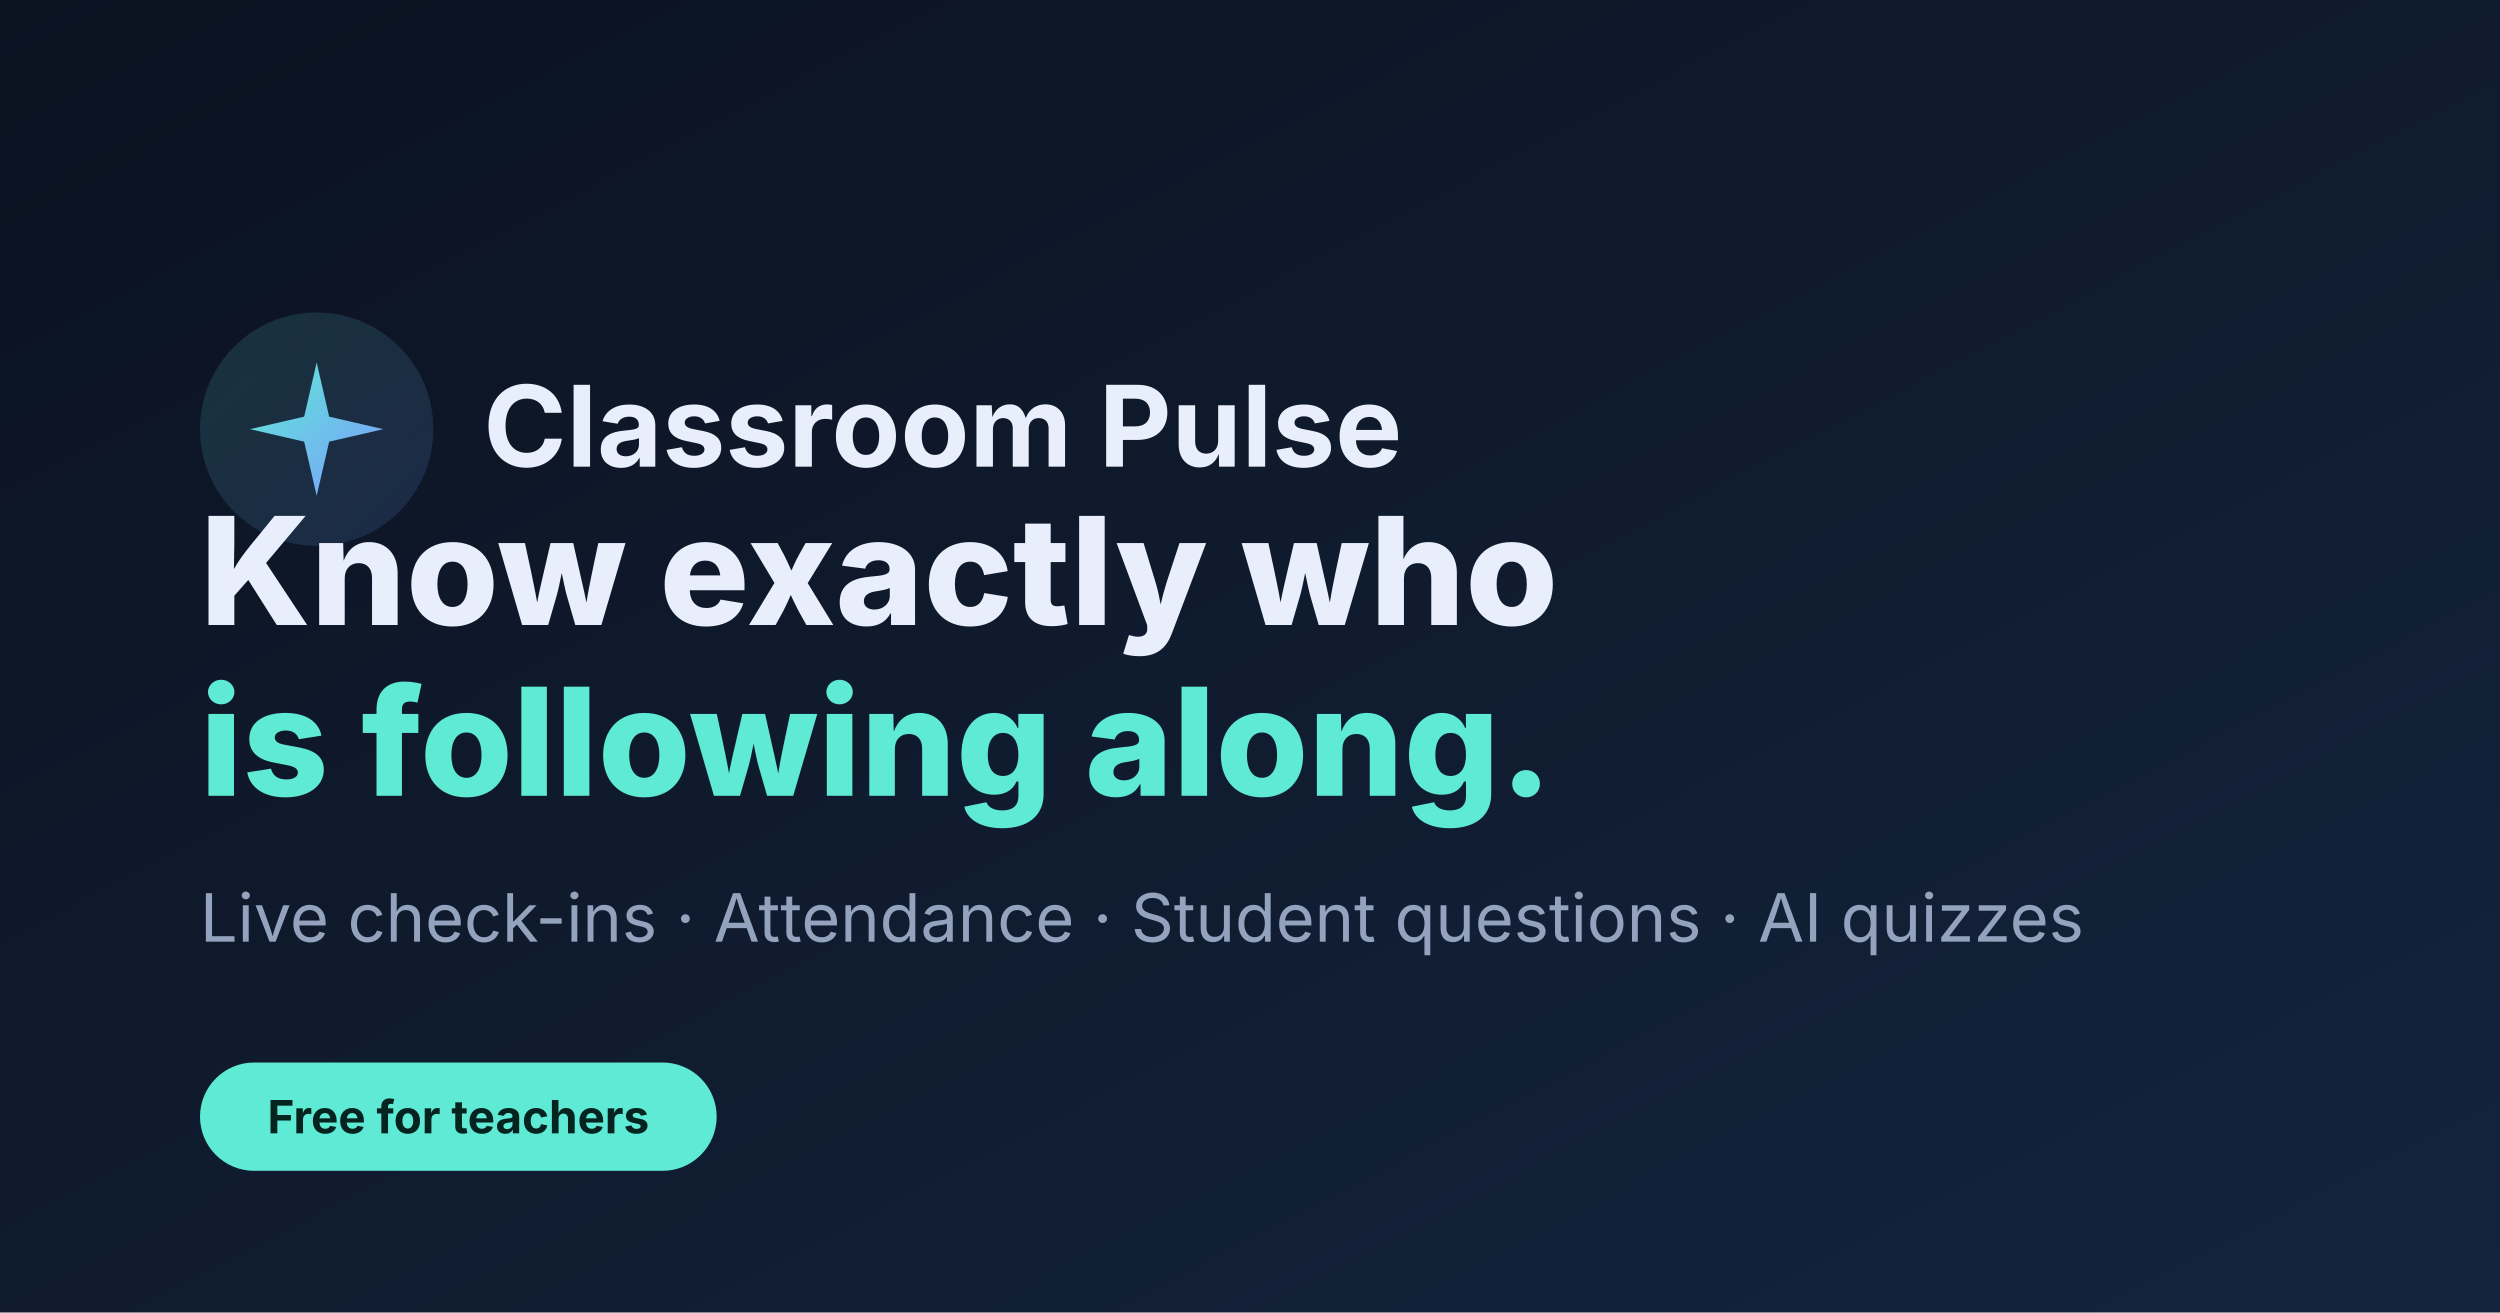
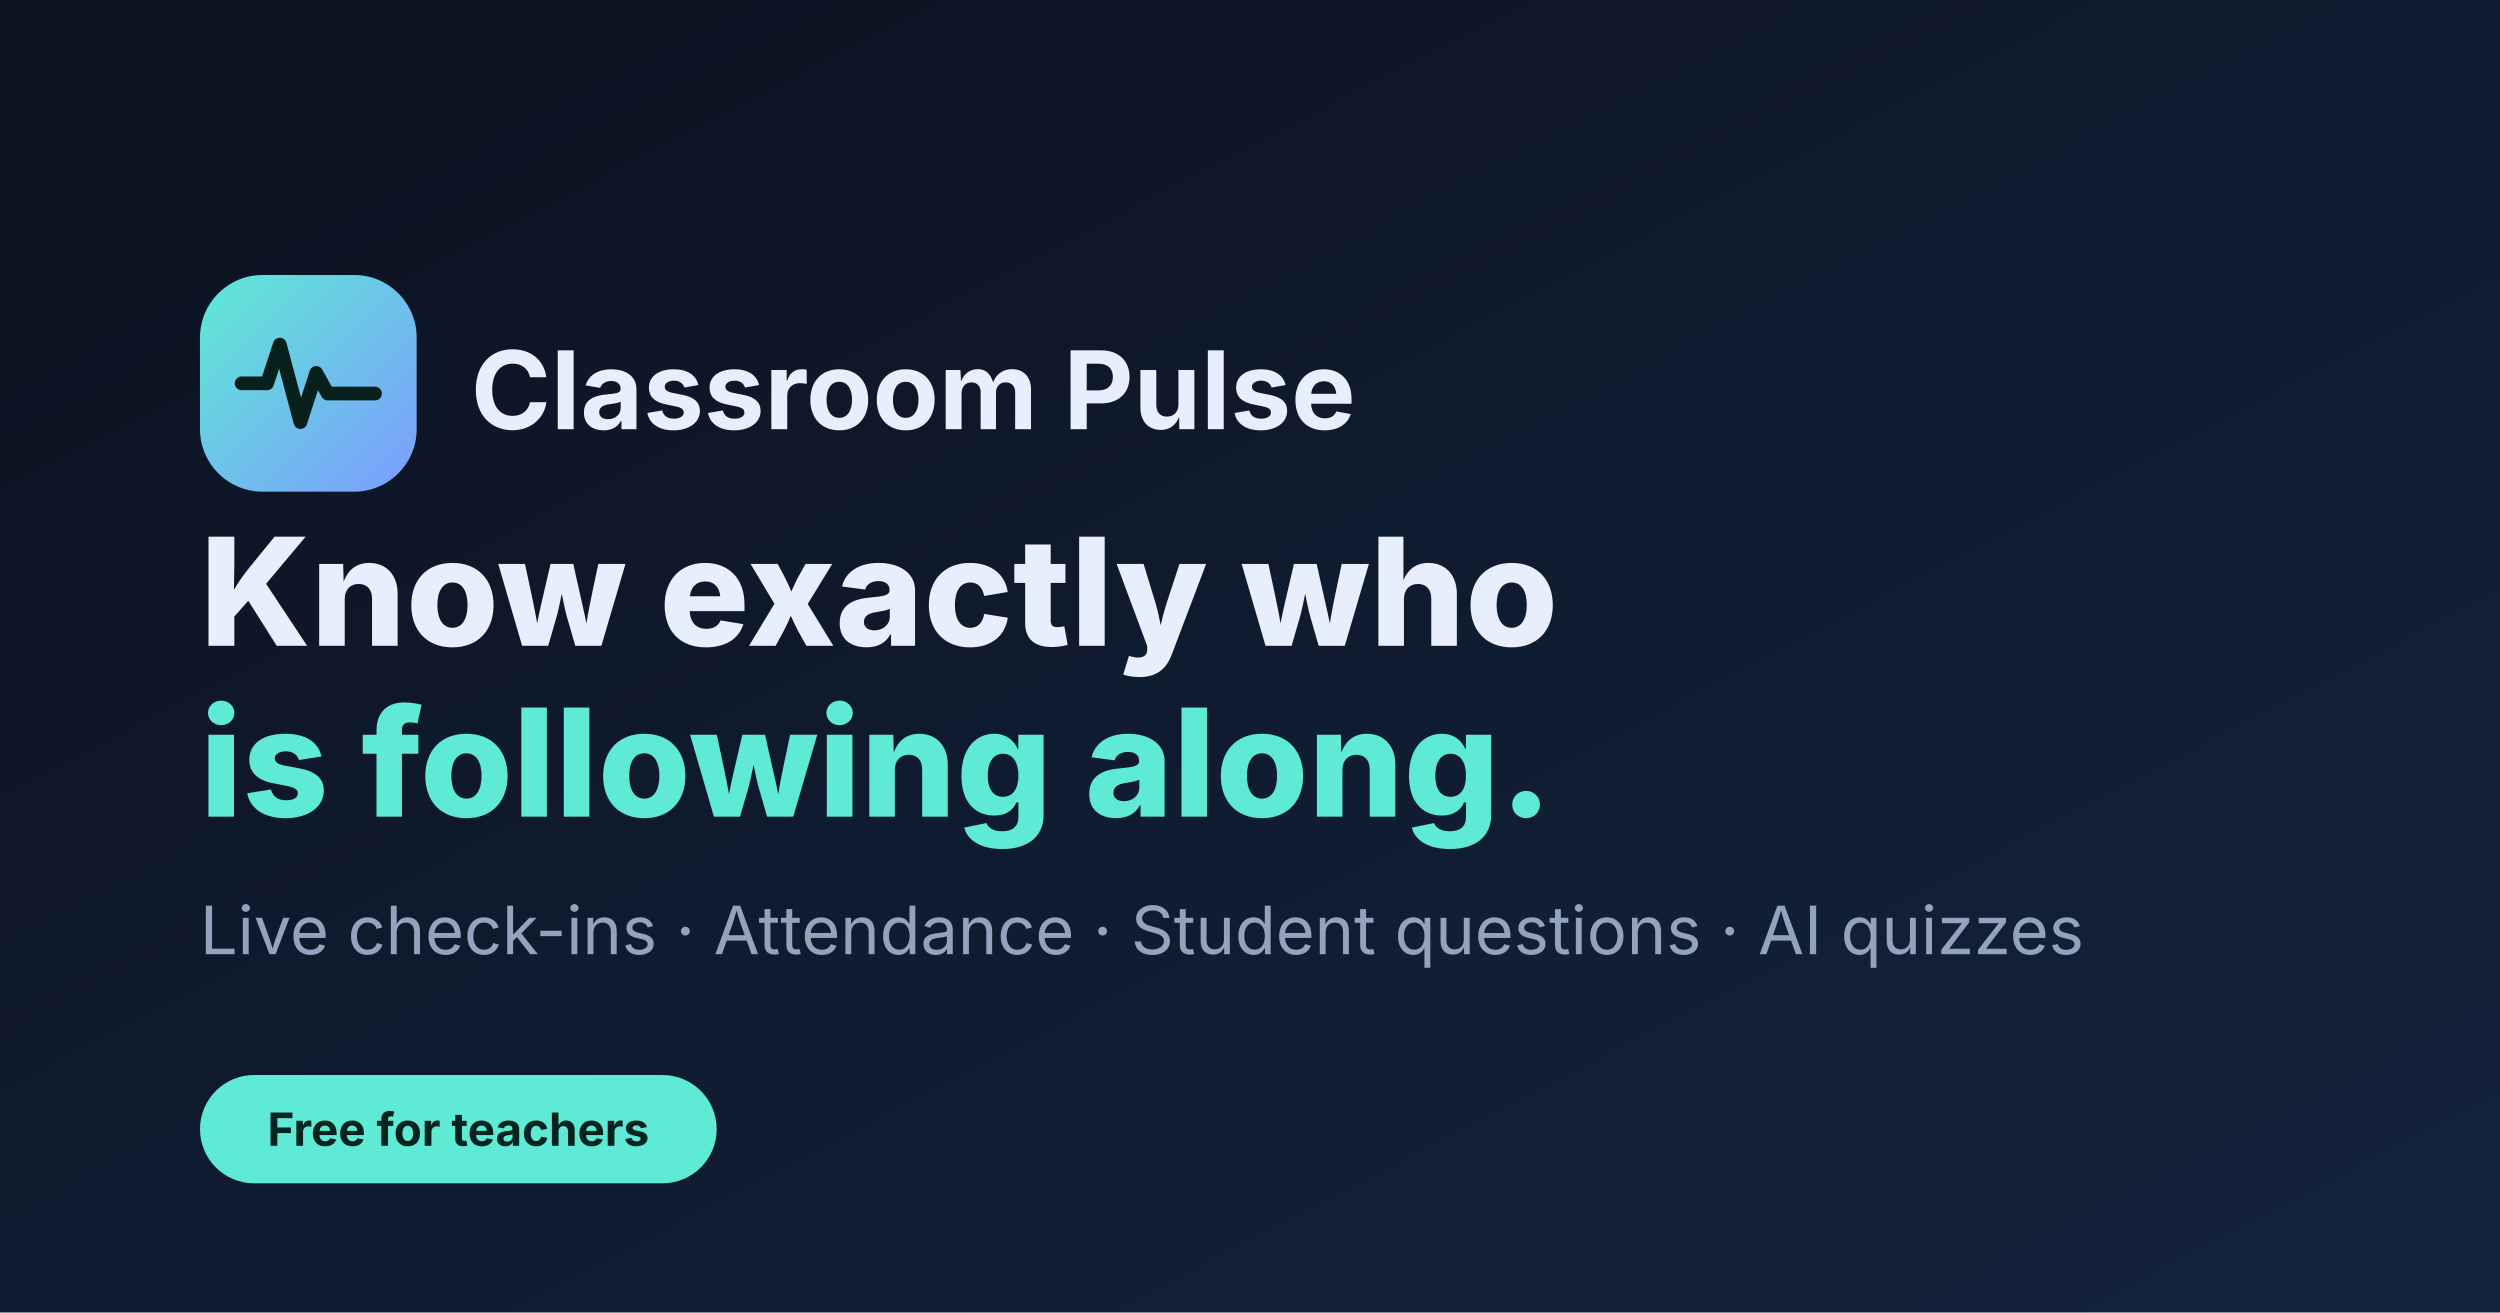
<svg xmlns="http://www.w3.org/2000/svg" width="1200" height="630" viewBox="0 0 1200 630" role="img" aria-label="Classroom Pulse">
  <defs>
    <linearGradient id="bg" x1="0" y1="0" x2="1" y2="1">
      <stop offset="0%" stop-color="#0b1220" />
      <stop offset="100%" stop-color="#14243d" />
    </linearGradient>
    <linearGradient id="mark" x1="0" y1="0" x2="1" y2="1">
      <stop offset="0%" stop-color="#5eead4" />
      <stop offset="100%" stop-color="#7c9cff" />
    </linearGradient>
  </defs>
  <rect width="1200" height="630" fill="url(#bg)" />
-   <g transform="translate(96,150)">
-     <circle cx="56" cy="56" r="56" fill="url(#mark)" opacity="0.14" />
-     <path d="M56 24 L62 50 L88 56 L62 62 L56 88 L50 62 L24 56 L50 50 Z" fill="url(#mark)" />
-     <text x="136" y="74" font-family="Segoe UI, Inter, system-ui, sans-serif" font-size="54" font-weight="700" fill="#e8eefb">Classroom Pulse</text>
+   <g transform="translate(96,132)">
+     <rect width="104" height="104" rx="30" fill="url(#mark)" />
+     <path d="M20 52h12.2l6.1-18.6 9.9 37.2 7.6-23.6 5.5 9.9H84" fill="none" stroke="#08201c" stroke-width="6.6" stroke-linecap="round" stroke-linejoin="round" />
+     <text x="130" y="74" font-family="Segoe UI, Inter, system-ui, sans-serif" font-size="52" font-weight="700" fill="#e8eefb">Classroom Pulse</text>
  </g>
-   <text x="96" y="300" font-family="Segoe UI, Inter, system-ui, sans-serif" font-size="72" font-weight="800" fill="#e8eefb">Know exactly who</text>
-   <text x="96" y="382" font-family="Segoe UI, Inter, system-ui, sans-serif" font-size="72" font-weight="800" fill="#5eead4">is following along.</text>
-   <text x="96" y="452" font-family="Segoe UI, Inter, system-ui, sans-serif" font-size="32" fill="#93a3bd">Live check-ins · Attendance · Student questions · AI quizzes</text>
-   <g transform="translate(96,510)">
+   <text x="96" y="310" font-family="Segoe UI, Inter, system-ui, sans-serif" font-size="72" font-weight="800" fill="#e8eefb">Know exactly who</text>
+   <text x="96" y="392" font-family="Segoe UI, Inter, system-ui, sans-serif" font-size="72" font-weight="800" fill="#5eead4">is following along.</text>
+   <text x="96" y="458" font-family="Segoe UI, Inter, system-ui, sans-serif" font-size="32" fill="#93a3bd">Live check-ins · Attendance · Student questions · AI quizzes</text>
+   <g transform="translate(96,516)">
    <rect width="248" height="52" rx="26" fill="#5eead4" />
    <text x="124" y="34" text-anchor="middle" font-family="Segoe UI, Inter, system-ui, sans-serif" font-size="22" font-weight="700" fill="#05231f">Free for teachers</text>
  </g>
</svg>
